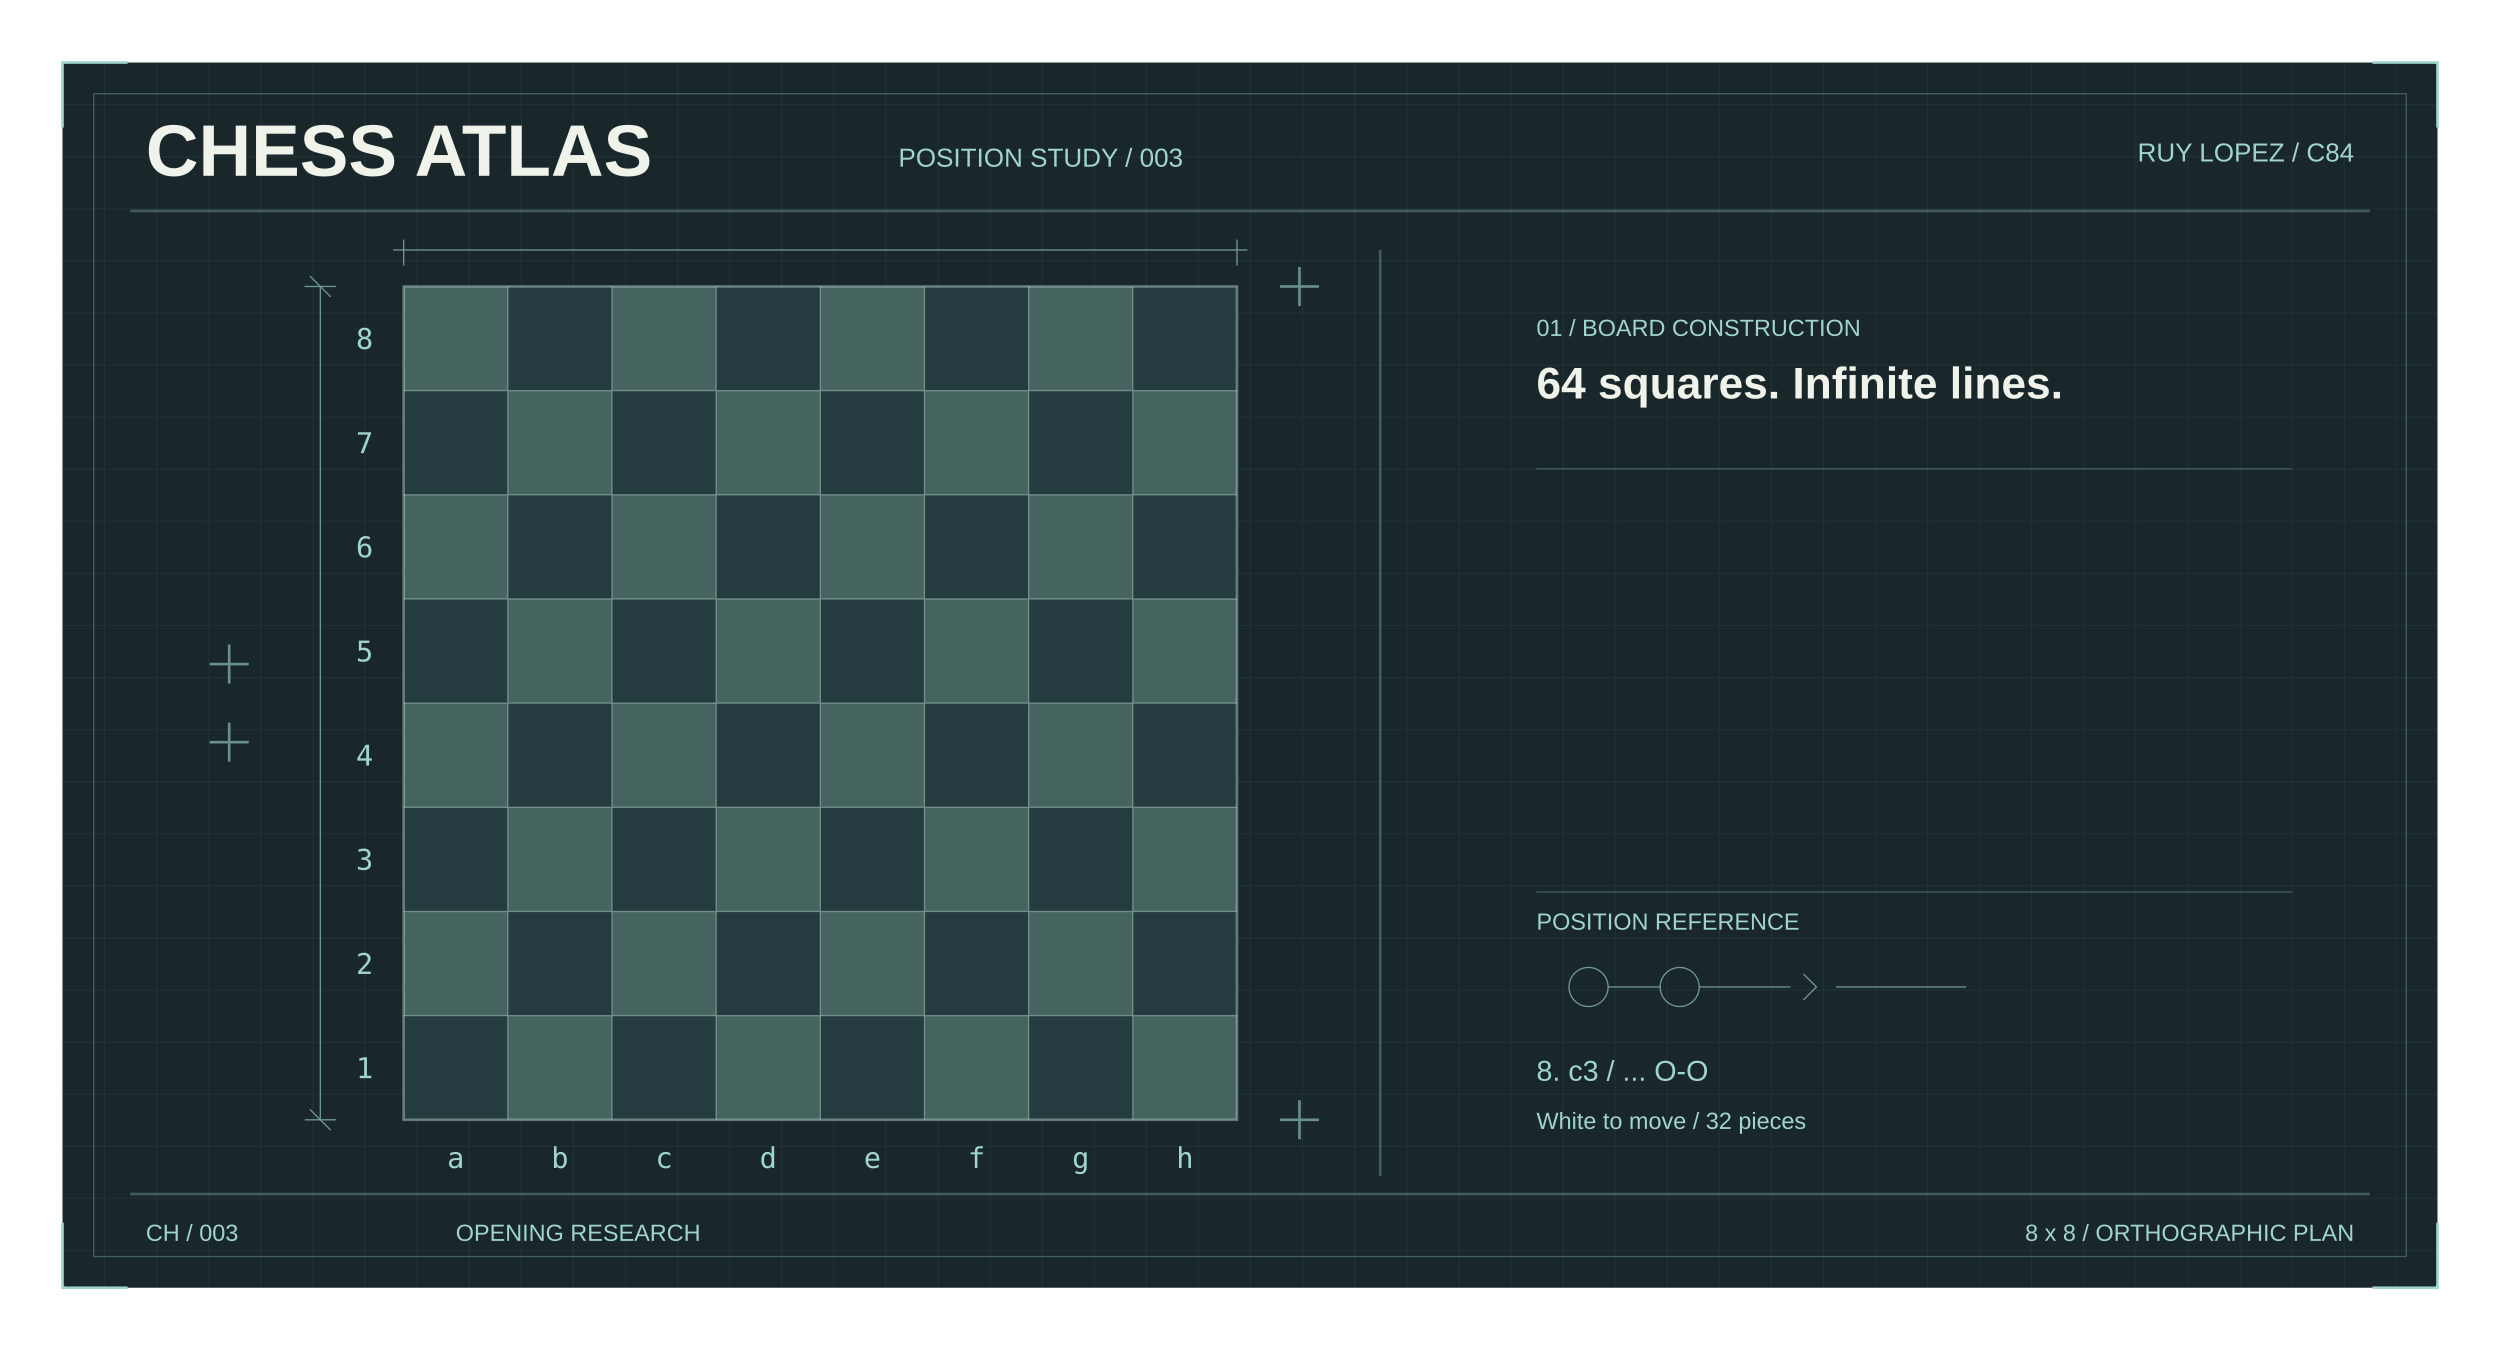
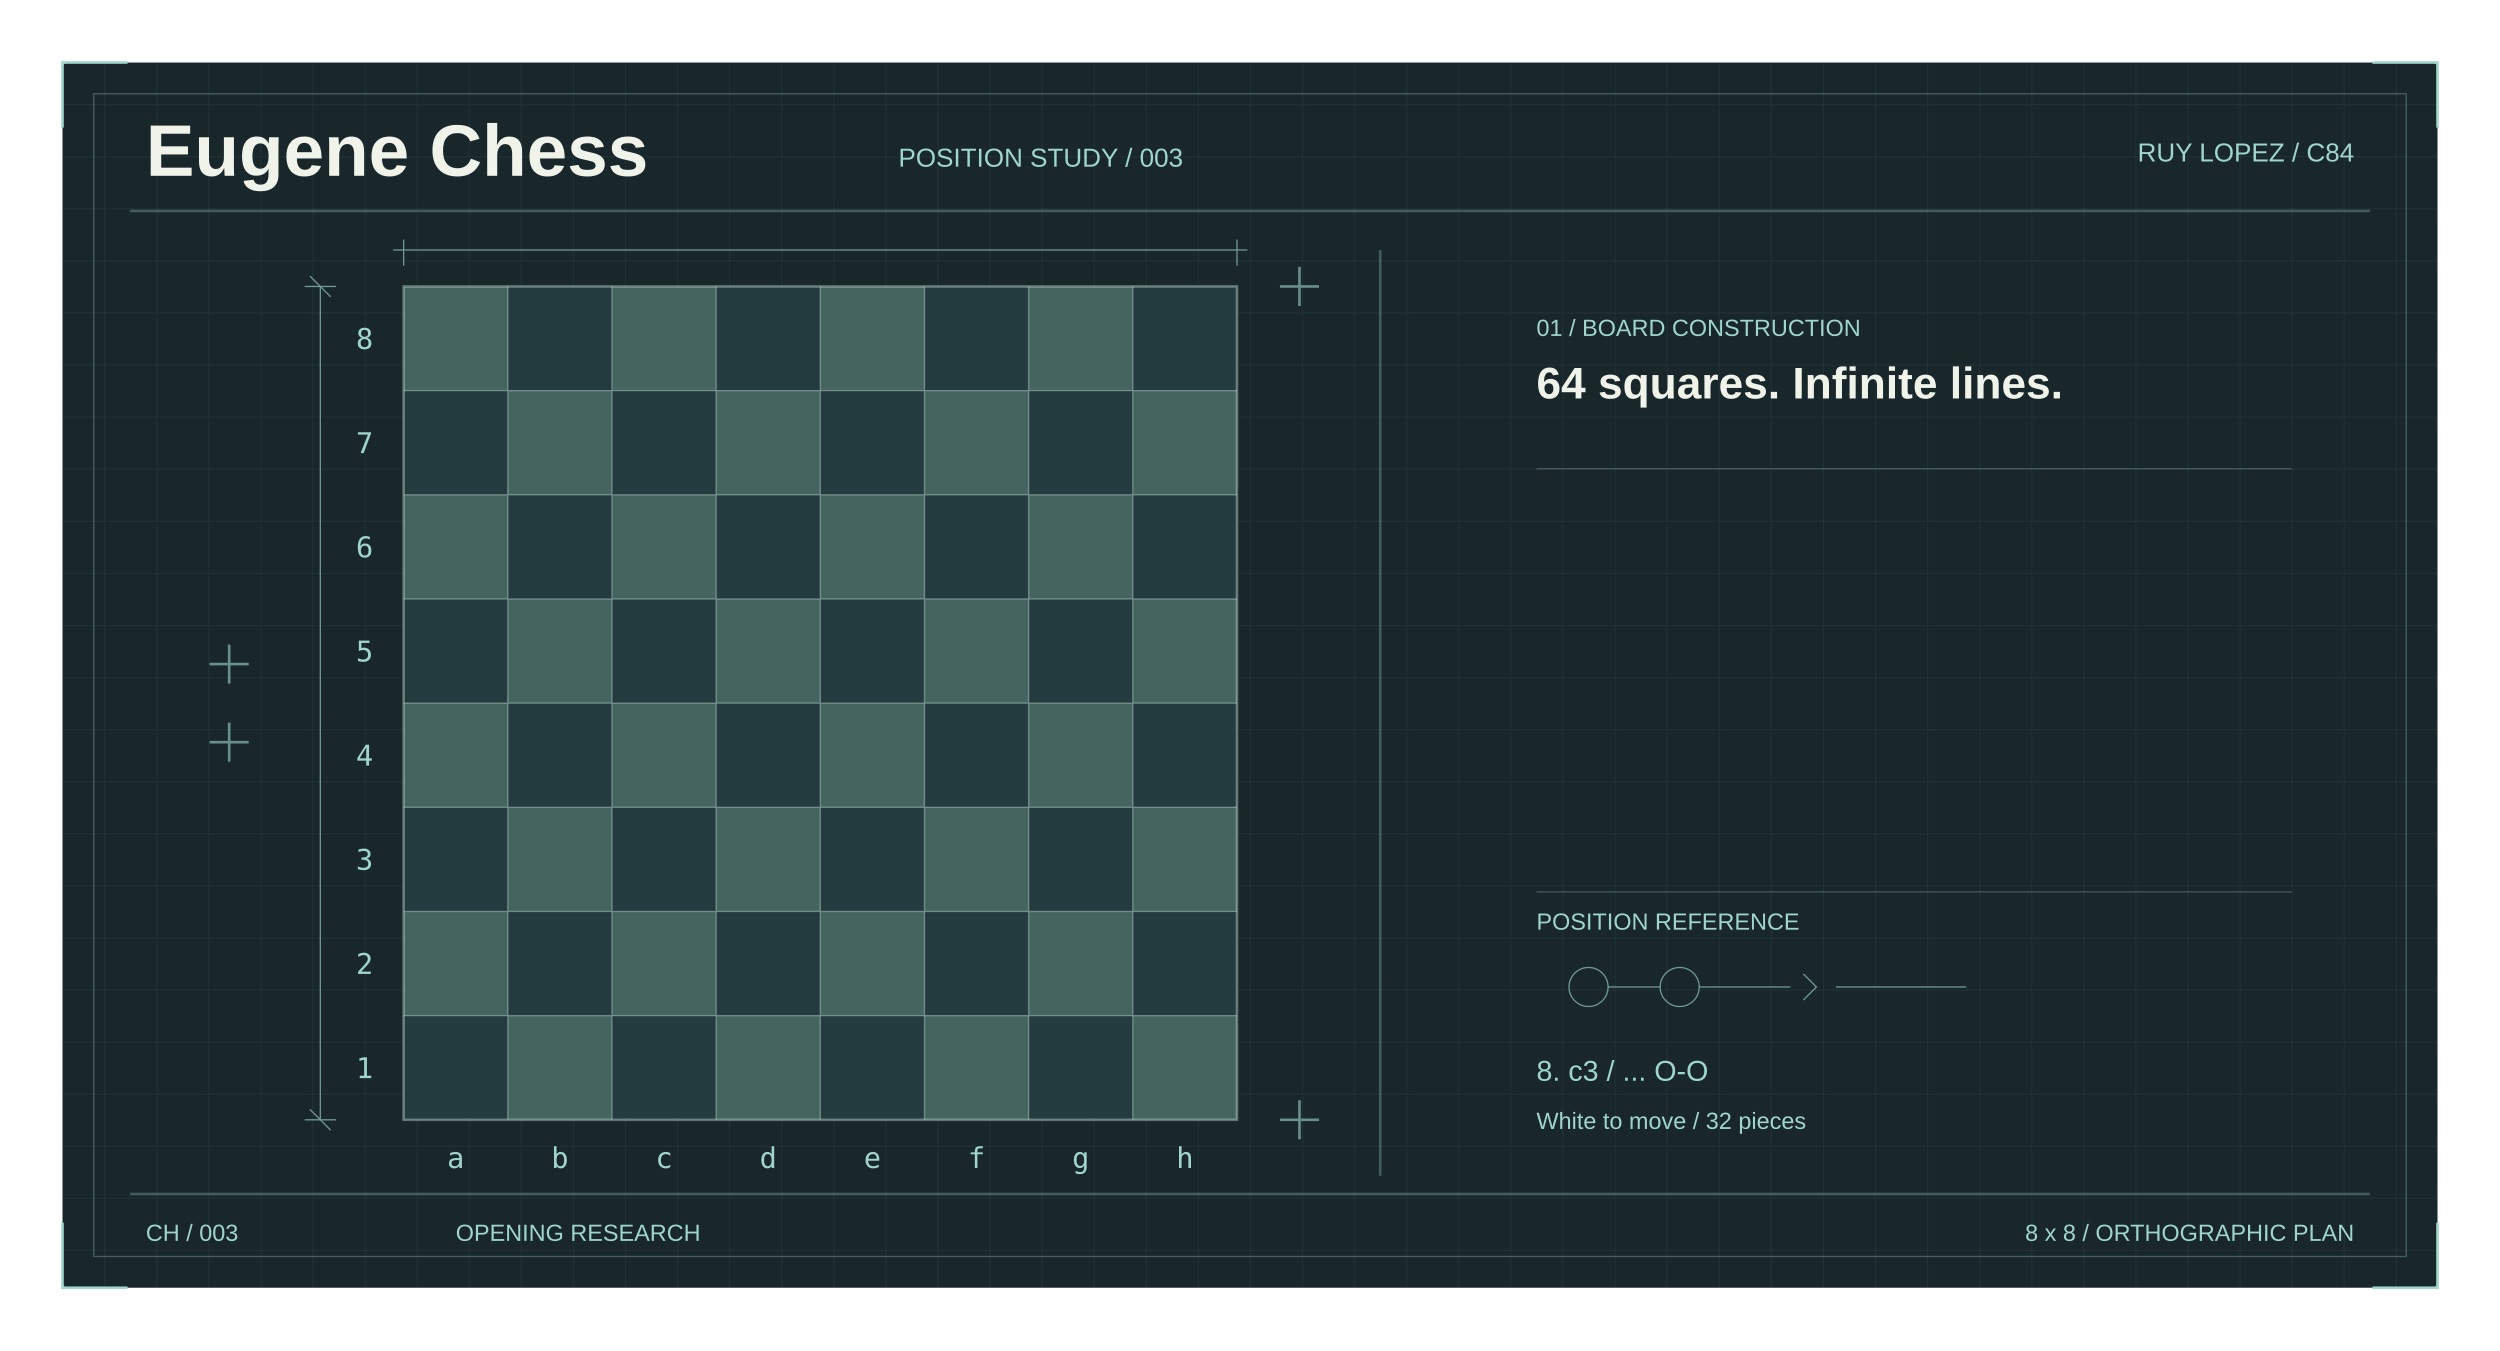
<svg xmlns="http://www.w3.org/2000/svg" width="1920" height="1037" viewBox="0 0 1920 1037" fill="none">
  <defs>
    <pattern id="draft" width="40" height="40" patternUnits="userSpaceOnUse">
      <path d="M40 0H0V40" stroke="#a0d5cc" stroke-opacity=".085" />
    </pattern>
    <pattern id="squares" x="310" y="220" width="160" height="160" patternUnits="userSpaceOnUse">
      <rect width="160" height="160" fill="#243c3f" />
      <path d="M0 0H80V80H0ZM80 80H160V160H80Z" fill="#456460" />
    </pattern>
  </defs>
  <rect x="48" y="48" width="1824" height="941" rx="4" fill="#19272b" />
  <rect x="48" y="48" width="1824" height="941" rx="4" fill="url(#draft)" />
  <rect x="72" y="72" width="1776" height="893" stroke="#a0d5cc" stroke-opacity=".32" />
  <g stroke="#a0d5cc" stroke-width="2">
    <path d="M48 98V48H98M1822 48H1872V98M1872 939V989H1822M98 989H48V939" />
    <path d="M100 162H1820M1060 192V903M100 917H1820" stroke-opacity=".3" />
  </g>
  <g font-family="Arial, Helvetica, sans-serif">
-     <text x="112" y="135" font-size="56" font-weight="700" fill="#f0f3e9">CHESS ATLAS</text>
+     <text x="112" y="135" font-size="56" font-weight="700" fill="#f0f3e9">Eugene Chess</text>
    <text x="690" y="128" font-size="20" fill="#a0d5cc">POSITION STUDY / 003</text>
    <text x="1808" y="124" text-anchor="end" font-size="20" fill="#a0d5cc">RUY LOPEZ / C84</text>
  </g>
  <rect x="310" y="220" width="640" height="640" fill="url(#squares)" />
  <g stroke="#bdd8ce" stroke-opacity=".45">
    <rect x="310" y="220" width="640" height="640" stroke-width="2" />
    <path d="M390 220V860M470 220V860M550 220V860M630 220V860M710 220V860M790 220V860M870 220V860M310 300H950M310 380H950M310 460H950M310 540H950M310 620H950M310 700H950M310 780H950" />
  </g>
  <g font-family="monospace" font-size="22" fill="#a0d5cc" text-anchor="middle">
    <text x="350" y="897">a</text>
    <text x="430" y="897">b</text>
    <text x="510" y="897">c</text>
    <text x="590" y="897">d</text>
    <text x="670" y="897">e</text>
    <text x="750" y="897">f</text>
    <text x="830" y="897">g</text>
    <text x="910" y="897">h</text>
    <text x="280" y="268">8</text>
    <text x="280" y="348">7</text>
    <text x="280" y="428">6</text>
    <text x="280" y="508">5</text>
    <text x="280" y="588">4</text>
    <text x="280" y="668">3</text>
    <text x="280" y="748">2</text>
    <text x="280" y="828">1</text>
  </g>
  <g stroke="#a0d5cc" stroke-opacity=".65">
    <path d="M310 204V184M950 204V184M310 192H950M302 192L318 192M942 192H958" />
    <path d="M258 220H234M258 860H234M246 220V860M238 212L254 228M238 852L254 868" />
    <path d="M1180 360H1760M1180 685H1760" stroke-opacity=".3" />
    <circle cx="1220" cy="758" r="15" />
    <circle cx="1290" cy="758" r="15" />
    <path d="M1235 758H1275M1305 758H1375M1385 748L1395 758L1385 768M1410 758H1510" />
  </g>
  <g font-family="Arial, Helvetica, sans-serif" fill="#a0d5cc">
    <text x="1180" y="258" font-size="18">01 / BOARD CONSTRUCTION</text>
    <text x="1180" y="306" font-size="34" font-weight="700" fill="#f0f3e9">64 squares. Infinite lines.</text>
    <text x="1180" y="714" font-size="18">POSITION REFERENCE</text>
    <text x="1180" y="830" font-size="22">8. c3 / ... O-O</text>
    <text x="1180" y="867" font-size="18">White to move / 32 pieces</text>
    <text x="112" y="953" font-size="18">CH / 003</text>
    <text x="350" y="953" font-size="18">OPENING RESEARCH</text>
    <text x="1808" y="953" text-anchor="end" font-size="18">8 x 8 / ORTHOGRAPHIC PLAN</text>
  </g>
  <g stroke="#a0d5cc" stroke-width="2" stroke-opacity=".6">
    <path d="M176 495V525M161 510H191M176 555V585M161 570H191M998 205V235M983 220H1013M998 845V875M983 860H1013" />
  </g>
</svg>
